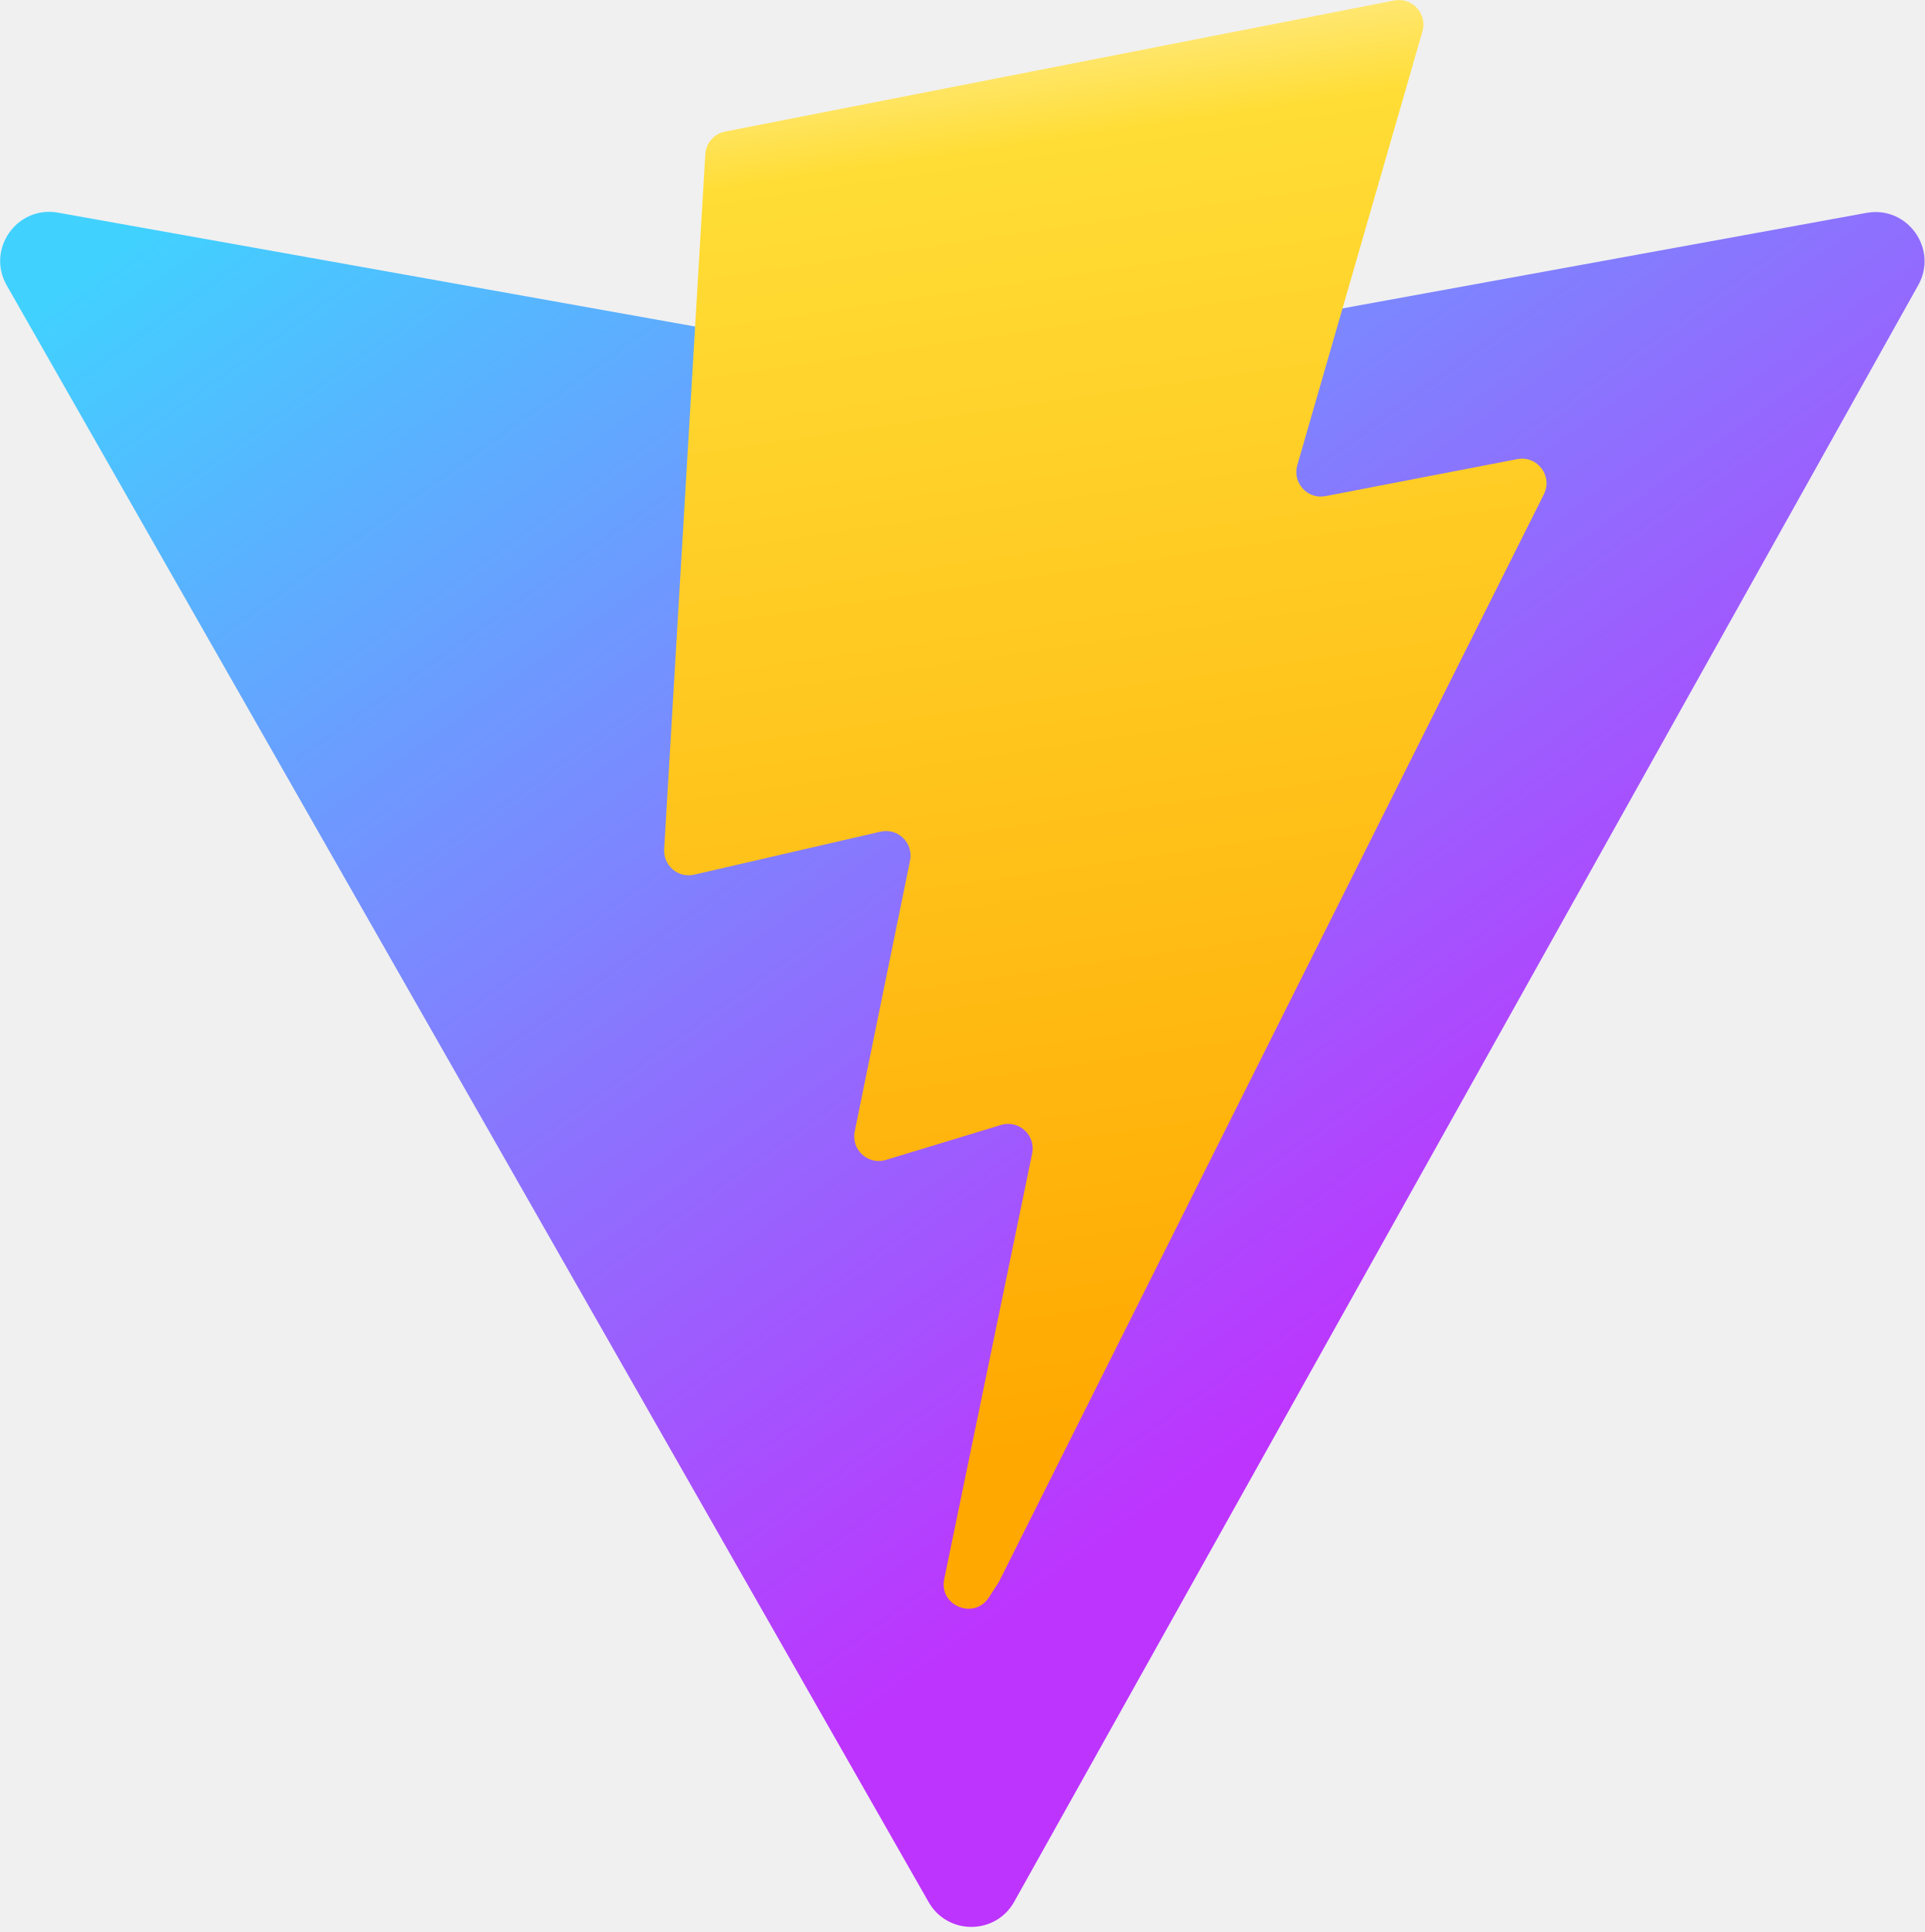
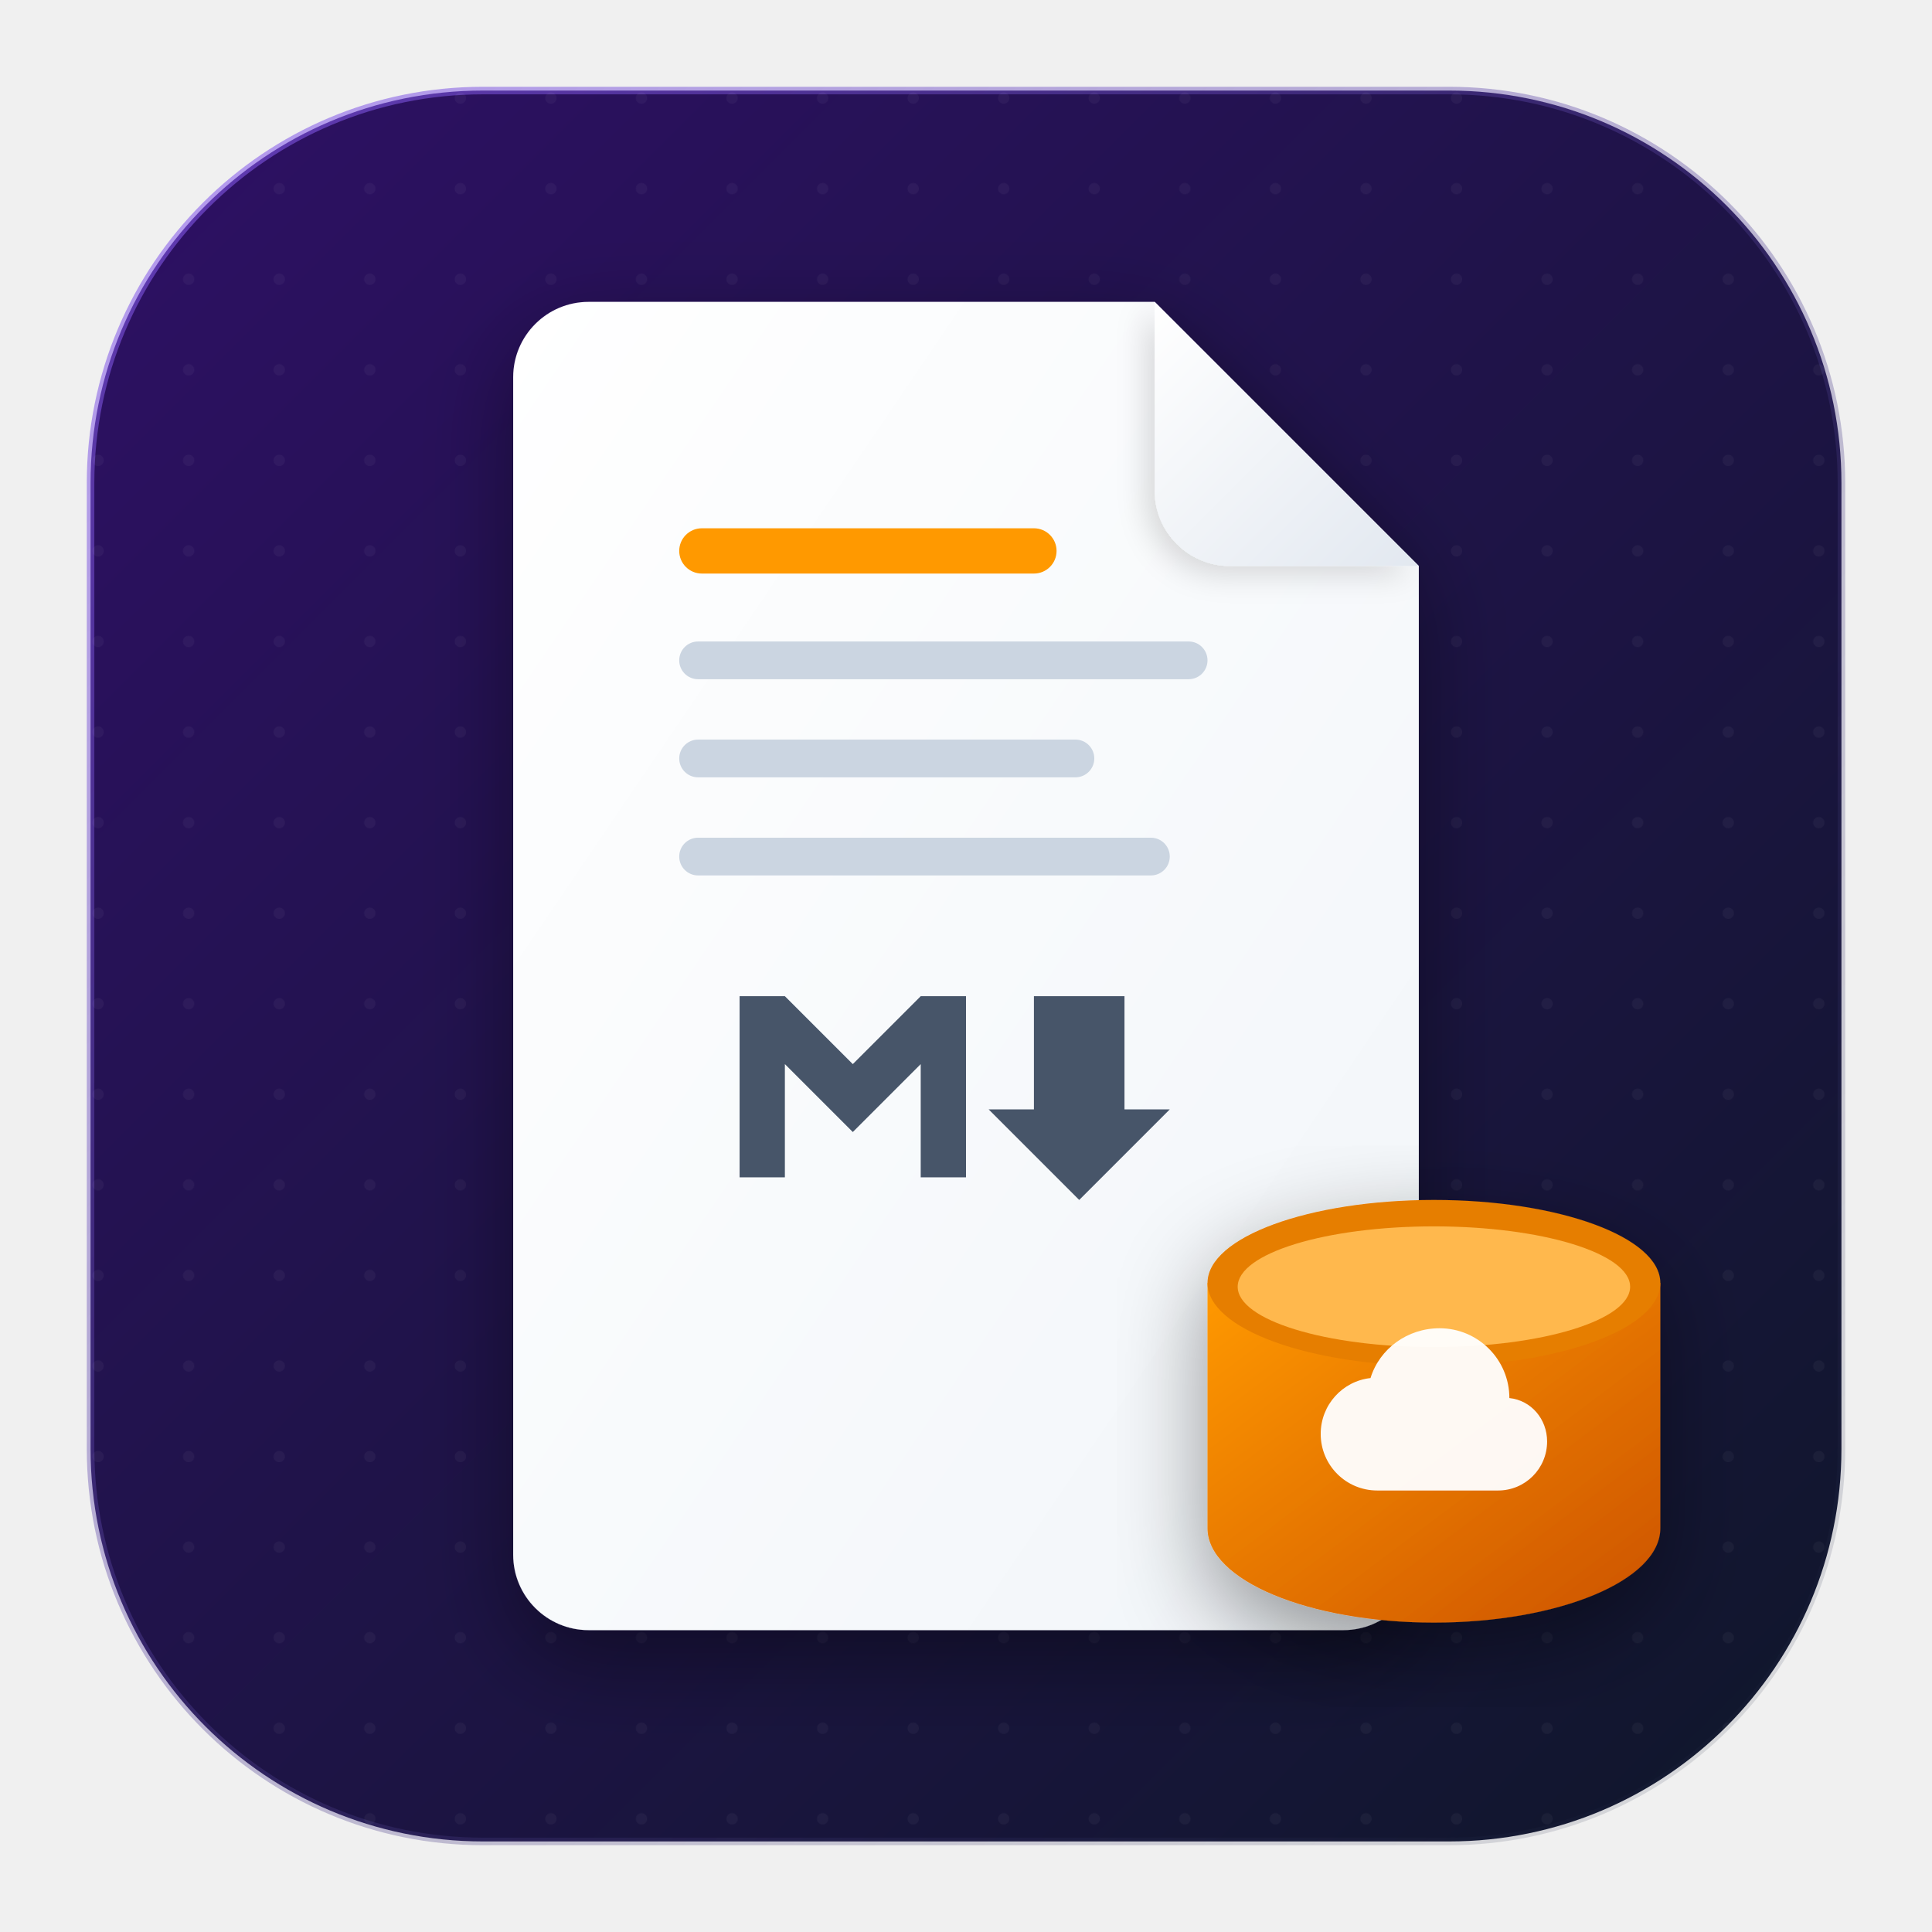
- <svg xmlns="http://www.w3.org/2000/svg" aria-hidden="true" role="img" class="iconify iconify--logos" width="31.88" height="32" preserveAspectRatio="xMidYMid meet" viewBox="0 0 256 257">
+ <svg xmlns="http://www.w3.org/2000/svg" viewBox="0 0 512 512" width="100%" height="100%">
  <defs>
-     <linearGradient id="IconifyId1813088fe1fbc01fb466" x1="-.828%" x2="57.636%" y1="7.652%" y2="78.411%">
-       <stop offset="0%" stop-color="#41D1FF" />
-       <stop offset="100%" stop-color="#BD34FE" />
+     <linearGradient id="bg-grad" x1="0%" y1="0%" x2="100%" y2="100%">
+       <stop offset="0%" stop-color="#2E1065" />
+       <stop offset="100%" stop-color="#0F172A" />
    </linearGradient>
-     <linearGradient id="IconifyId1813088fe1fbc01fb467" x1="43.376%" x2="50.316%" y1="2.242%" y2="89.03%">
-       <stop offset="0%" stop-color="#FFEA83" />
-       <stop offset="8.333%" stop-color="#FFDD35" />
-       <stop offset="100%" stop-color="#FFA800" />
+     <linearGradient id="border-grad" x1="0%" y1="0%" x2="100%" y2="100%">
+       <stop offset="0%" stop-color="#8B5CF6" stop-opacity="0.6" />
+       <stop offset="100%" stop-color="#1E293B" stop-opacity="0.1" />
    </linearGradient>
+     <linearGradient id="doc-white" x1="0%" y1="0%" x2="100%" y2="100%">
+       <stop offset="0%" stop-color="#FFFFFF" />
+       <stop offset="100%" stop-color="#F1F5F9" />
+     </linearGradient>
+     <linearGradient id="s3-body" x1="0%" y1="0%" x2="100%" y2="100%">
+       <stop offset="0%" stop-color="#FF9900" />
+       <stop offset="100%" stop-color="#CC5200" />
+     </linearGradient>
+     <linearGradient id="fold-grad" x1="0%" y1="0%" x2="100%" y2="100%">
+       <stop offset="0%" stop-color="#FFFFFF" />
+       <stop offset="100%" stop-color="#E2E8F0" />
+     </linearGradient>
+     <filter id="shadow" x="-20%" y="-20%" width="140%" height="140%">
+       <feDropShadow dx="0" dy="8" stdDeviation="12" flood-color="#000000" flood-opacity="0.4" />
+     </filter>
+     <filter id="small-shadow" x="-20%" y="-20%" width="140%" height="140%">
+       <feDropShadow dx="-2" dy="2" stdDeviation="4" flood-color="#000000" flood-opacity="0.15" />
+     </filter>
+     <pattern id="dots" x="0" y="0" width="24" height="24" patternUnits="userSpaceOnUse">
+       <circle cx="2" cy="2" r="1.5" fill="#FFFFFF" opacity="0.04" />
+     </pattern>
  </defs>
-   <path fill="url(#IconifyId1813088fe1fbc01fb466)" d="M255.153 37.938L134.897 252.976c-2.483 4.44-8.862 4.466-11.382.048L.875 37.958c-2.746-4.814 1.371-10.646 6.827-9.67l120.385 21.517a6.537 6.537 0 0 0 2.322-.004l117.867-21.483c5.438-.991 9.574 4.796 6.877 9.62Z" />
-   <path fill="url(#IconifyId1813088fe1fbc01fb467)" d="M185.432.063L96.44 17.501a3.268 3.268 0 0 0-2.634 3.014l-5.474 92.456a3.268 3.268 0 0 0 3.997 3.378l24.777-5.718c2.318-.535 4.413 1.507 3.936 3.838l-7.361 36.047c-.495 2.426 1.782 4.5 4.151 3.78l15.304-4.649c2.372-.72 4.652 1.36 4.15 3.788l-11.698 56.621c-.732 3.542 3.979 5.473 5.943 2.437l1.313-2.028l72.516-144.72c1.215-2.423-.88-5.186-3.54-4.672l-25.505 4.922c-2.396.462-4.435-1.77-3.759-4.114l16.646-57.705c.677-2.35-1.37-4.583-3.769-4.113Z" />
+   <rect x="24" y="24" width="464" height="464" rx="104" fill="url(#bg-grad)" stroke="url(#border-grad)" stroke-width="2" />
+   <rect x="24" y="24" width="464" height="464" rx="104" fill="url(#dots)" />
+   <g filter="url(#shadow)">
+     <path d="M 136 100 C 136 88.95 144.95 80 156 80 L 306 80 L 376 150 L 376 412 C 376 423.05 367.05 432 356 432 L 156 432 C 144.95 432 136 423.05 136 412 Z" fill="url(#doc-white)" />
+     <path d="M 306 80 L 306 130 C 306 141.05 314.95 150 326 150 L 376 150 Z" fill="url(#fold-grad)" filter="url(#small-shadow)" />
+   </g>
+   <rect x="180" y="140" width="100" height="12" rx="6" fill="#FF9900" />
+   <rect x="180" y="170" width="140" height="10" rx="5" fill="#CBD5E1" />
+   <rect x="180" y="196" width="110" height="10" rx="5" fill="#CBD5E1" />
+   <rect x="180" y="222" width="130" height="10" rx="5" fill="#CBD5E1" />
+   <g transform="translate(196, 264) scale(1.2)">
+     <path d="M 0 0 V 40 H 10 V 15 L 25 30 L 40 15 V 40 H 50 V 0 H 40 L 25 15 L 10 0 Z" fill="#475569" />
+     <path d="M 65 0 V 25 H 55 L 75 45 L 95 25 H 85 V 0 Z" fill="#475569" />
+   </g>
+   <g transform="translate(320, 310)" filter="url(#shadow)">
+     <path d="M 0 30 L 0 95 C 0 108.8 26.86 120 60 120 C 93.14 120 120 108.8 120 95 L 120 30 Z" fill="url(#s3-body)" />
+     <ellipse cx="60" cy="30" rx="60" ry="22" fill="#E67E00" />
+     <ellipse cx="60" cy="31" rx="52" ry="16" fill="#FFB84D" />
+     <path d="M 45 85 C 36.7 85 30 78.3 30 70 C 30 62.3 35.8 56 43.2 55.2 C 45.6 47.4 53 42 61.5 42 C 71.7 42 80 50.3 80 60.5 C 85.8 61.1 90 66.1 90 72 C 90 79.2 84.2 85 77 85 Z" fill="#FFFFFF" opacity="0.95" />
+   </g>
</svg>
